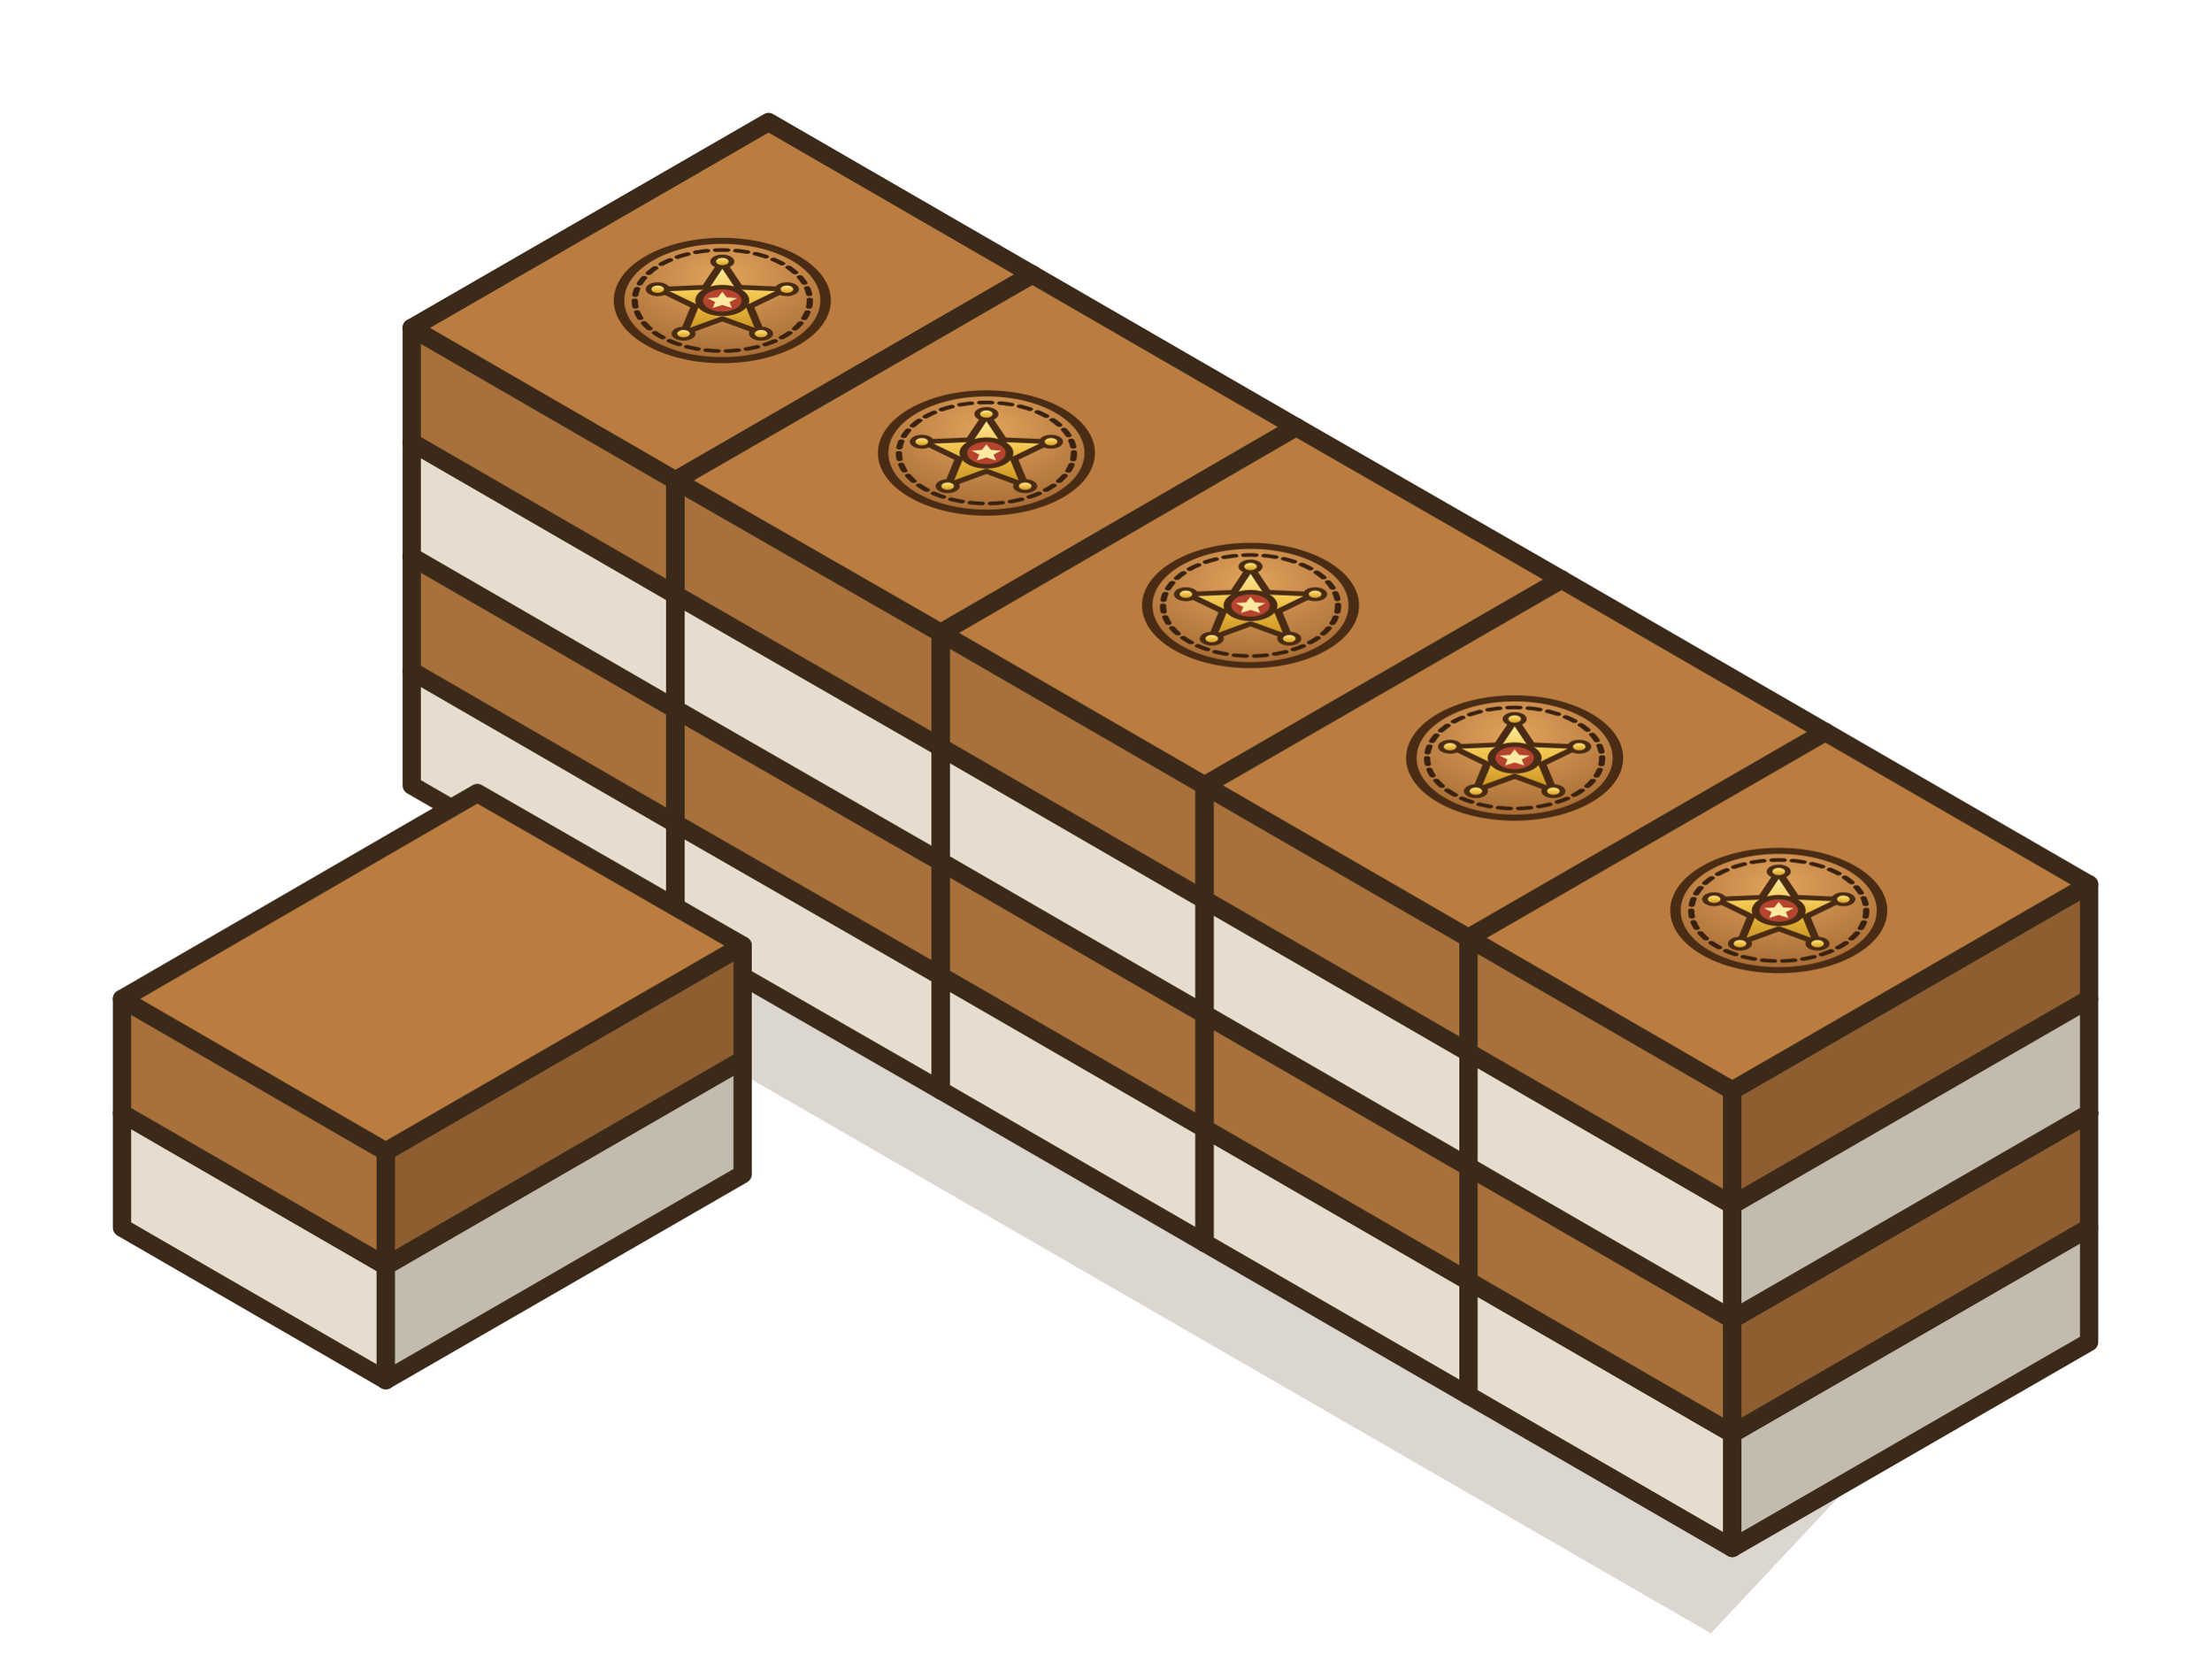
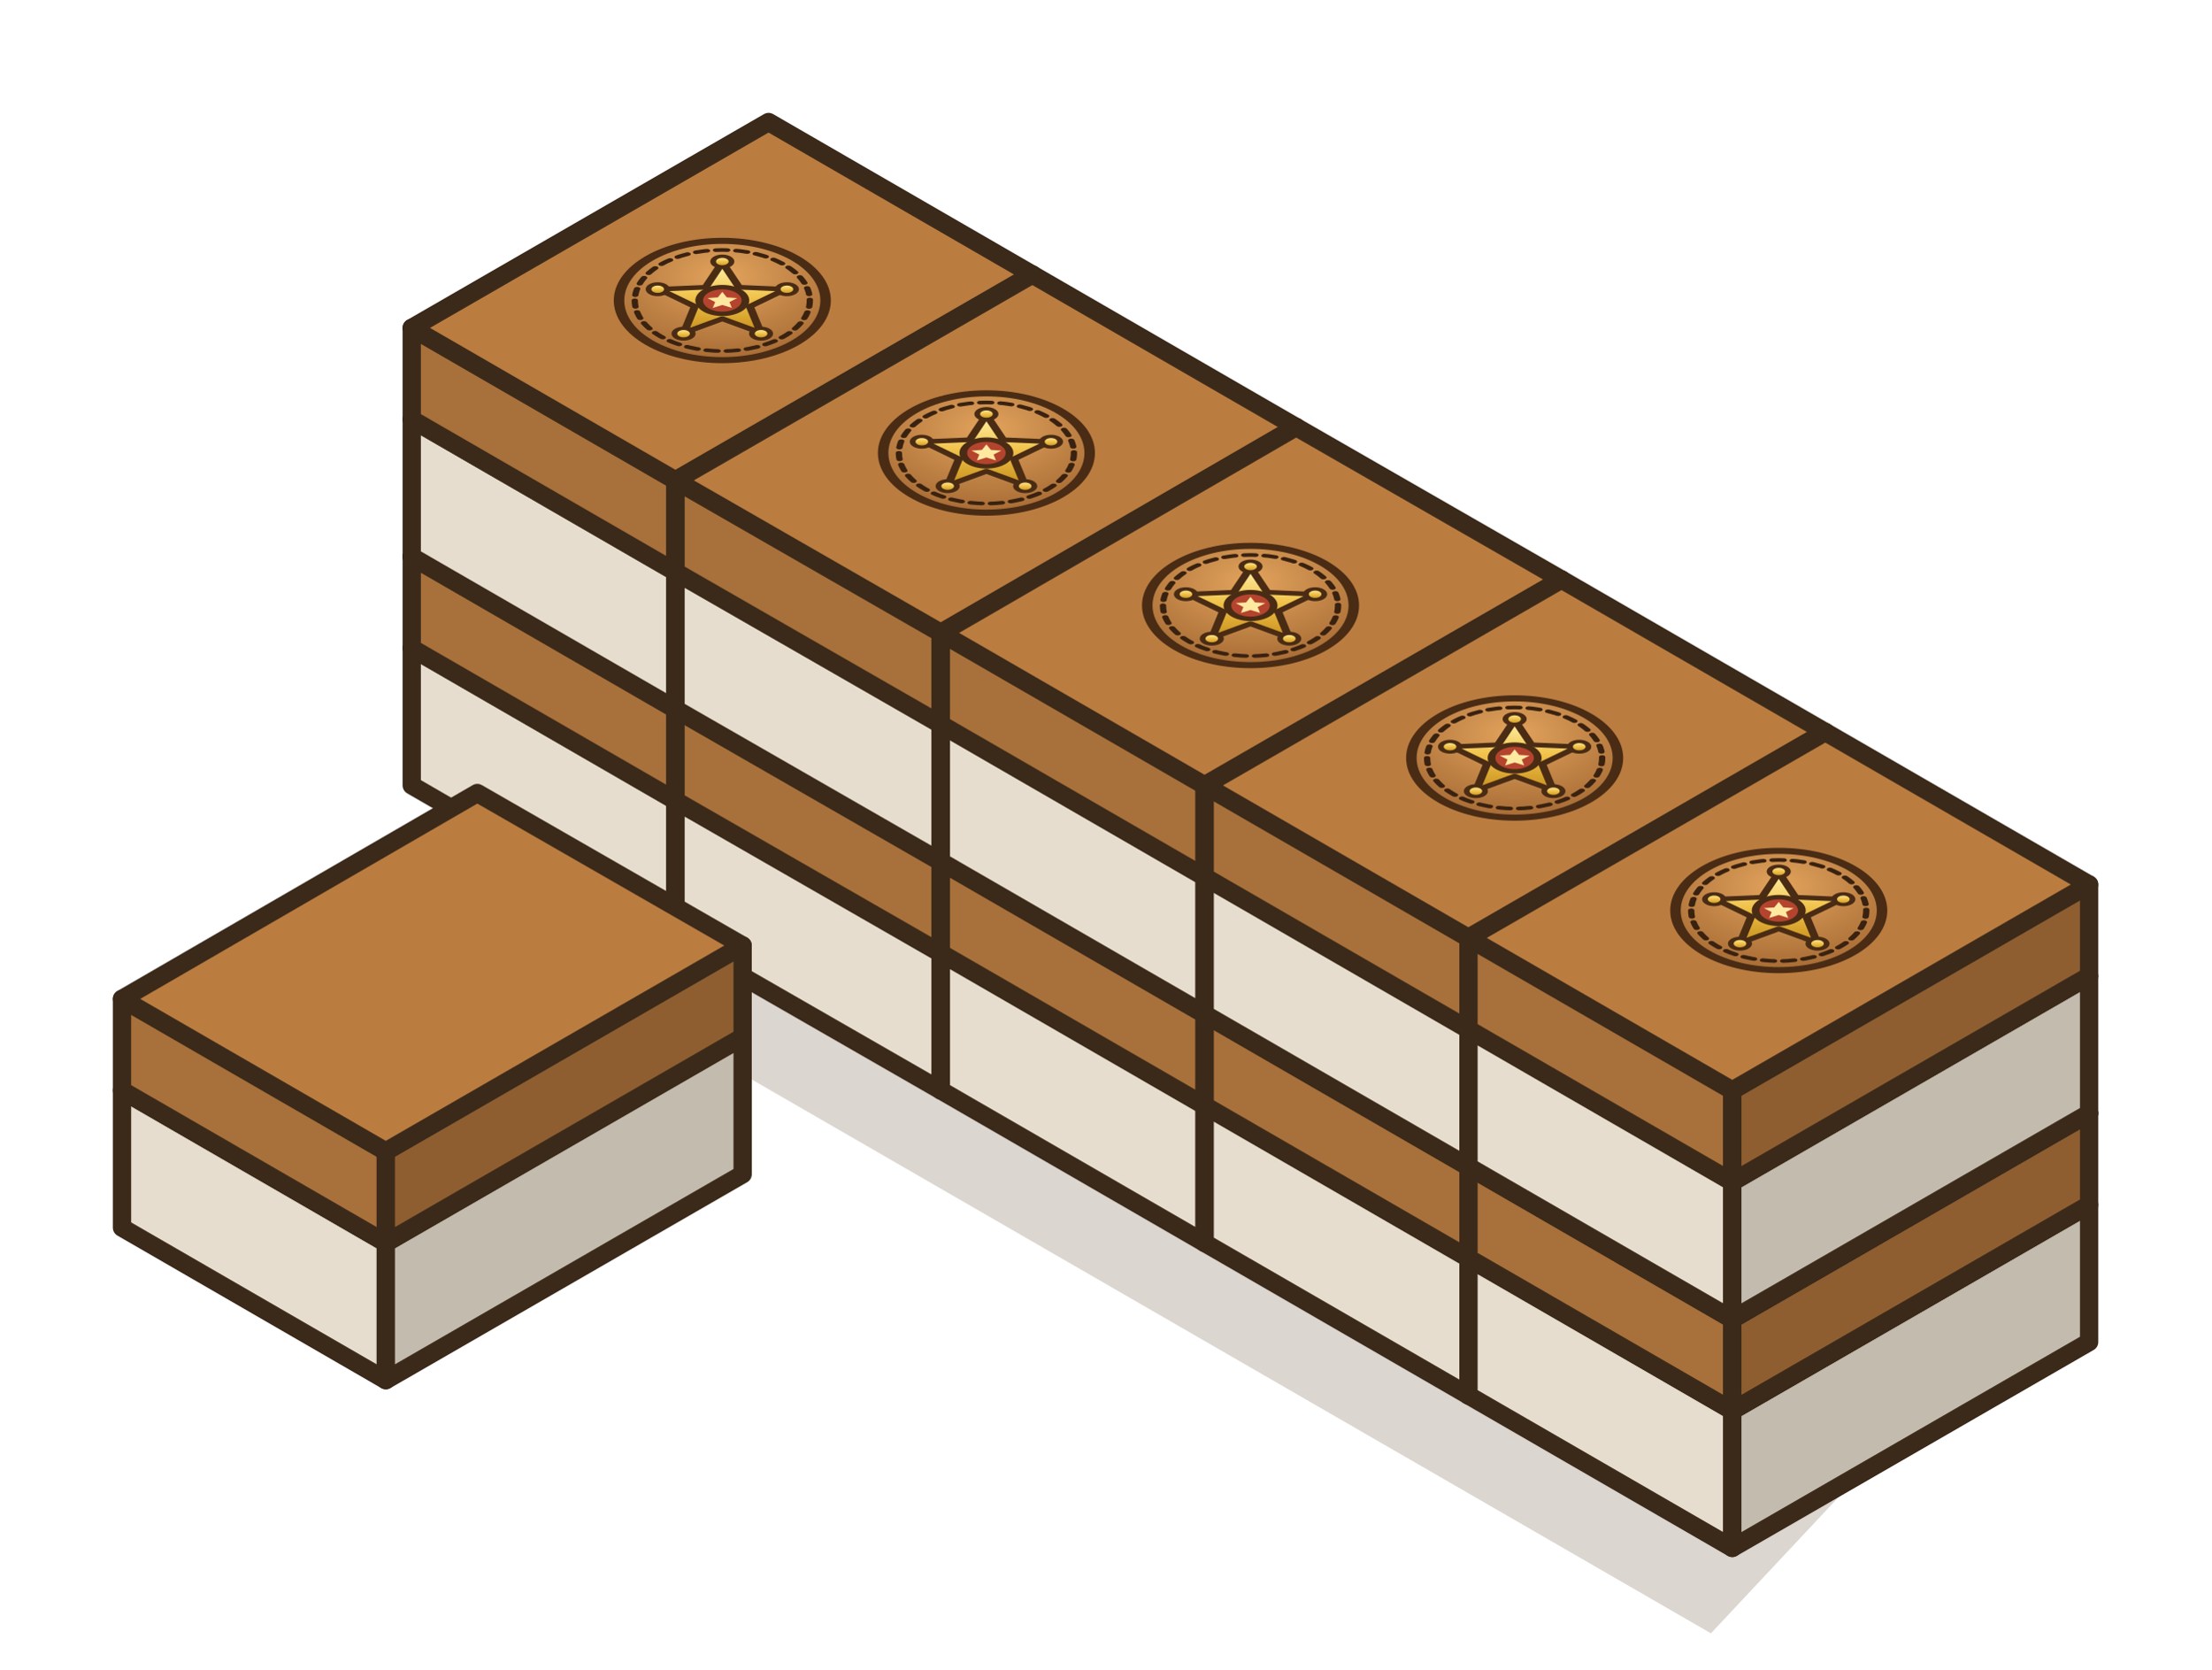
<svg xmlns="http://www.w3.org/2000/svg" viewBox="-50.4 -38.0 145.0 109.5" role="img" aria-label="Segmento de muro de fichas">
  <defs>
    <g id="emb">
      <defs>
        <radialGradient id="embg-bg" cx=".5" cy=".3" r=".85">
          <stop offset="0" stop-color="#e2a35c" />
          <stop offset="1" stop-color="#9a5f2c" />
        </radialGradient>
        <linearGradient id="embg-gold" x1="0" y1="0" x2="0" y2="1">
          <stop offset="0" stop-color="#fff0a8" />
          <stop offset=".5" stop-color="#f0c24a" />
          <stop offset="1" stop-color="#c8901c" />
        </linearGradient>
      </defs>
      <circle cx="32" cy="32" r="29.5" fill="url(#embg-bg)" stroke="#4a2c14" stroke-width="3" />
      <circle cx="32" cy="32" r="25" fill="none" stroke="#3a2210" stroke-width="1.8" stroke-dasharray="3.2 2.6" stroke-linecap="round" />
      <path transform="translate(5.760 5.760) scale(.82)" d="M32 9 37.8 24 54 25.2 41.600 35.600 45.400 51.500 32 43 18.600 51.500 22.400 35.600 10 25.200 26.200 24Z" fill="url(#embg-gold)" stroke="#4a2c14" stroke-width="2.8" stroke-linejoin="round" />
      <g fill="url(#embg-gold)" stroke="#4a2c14" stroke-width="2" transform="translate(5.760 5.760) scale(.82)">
        <circle cx="32" cy="8.500" r="3.200" />
        <circle cx="54.500" cy="25.200" r="3.200" />
        <circle cx="45.500" cy="52" r="3.200" />
        <circle cx="18.500" cy="52" r="3.200" />
        <circle cx="9.500" cy="25.200" r="3.200" />
      </g>
      <circle cx="32" cy="32" r="6.600" fill="#b5442f" stroke="#4a2c14" stroke-width="2.2" />
      <path transform="translate(32 32) scale(.85) translate(-32 -32)" d="M32 27 33.500 30.200l3.500.4-2.600 2.300.8 3.400L32 34.600l-3.200 1.700.8-3.400-2.600-2.300 3.500-.4Z" fill="#ffe9a0" />
    </g>
  </defs>
  <g>
    <polygon points="-6.9,0.0 79.7,50.0 61.8,69.1 -25.5,18.7" fill="rgba(80,50,20,0.20)" />
-     <polygon points="-23.4,13.5 -6.1,23.5 -6.1,16.0 -23.4,6.0" fill="#e6ddce" stroke="#3b2a1a" stroke-width="1.2" stroke-linejoin="round" />
-     <polygon points="17.3,10.0 -6.1,23.5 -6.1,16.0 17.3,2.5" fill="#c2bbae" stroke="#3b2a1a" stroke-width="1.2" stroke-linejoin="round" />
-     <polygon points="-23.4,6.0 -6.1,16.0 -6.1,8.5 -23.4,-1.5" fill="#a8703a" stroke="#3b2a1a" stroke-width="1.2" stroke-linejoin="round" />
-     <polygon points="17.3,2.5 -6.1,16.0 -6.1,8.5 17.3,-5.0" fill="#8e5e31" stroke="#3b2a1a" stroke-width="1.2" stroke-linejoin="round" />
+     <polygon points="-23.4,13.5 -6.1,23.5 -6.1,14.5 -23.4,4.5" fill="#e6ddce" stroke="#3b2a1a" stroke-width="1.2" stroke-linejoin="round" />
+     <polygon points="17.3,10.0 -6.1,23.5 -6.1,14.5 17.3,1.0" fill="#c2bbae" stroke="#3b2a1a" stroke-width="1.2" stroke-linejoin="round" />
+     <polygon points="-23.4,4.5 -6.1,14.5 -6.1,8.5 -23.4,-1.5" fill="#a8703a" stroke="#3b2a1a" stroke-width="1.2" stroke-linejoin="round" />
+     <polygon points="17.3,1.0 -6.1,14.5 -6.1,8.5 17.3,-5.0" fill="#8e5e31" stroke="#3b2a1a" stroke-width="1.2" stroke-linejoin="round" />
    <polygon points="0.0,-15.0 17.3,-5.0 -6.1,8.5 -23.4,-1.5" fill="#bb7c40" stroke="#3b2a1a" stroke-width="1.2" stroke-linejoin="round" />
-     <polygon points="-23.4,-1.5 -6.1,8.5 -6.1,1.0 -23.4,-9.0" fill="#e6ddce" stroke="#3b2a1a" stroke-width="1.2" stroke-linejoin="round" />
-     <polygon points="17.3,-5.0 -6.1,8.5 -6.1,1.0 17.3,-12.5" fill="#c2bbae" stroke="#3b2a1a" stroke-width="1.2" stroke-linejoin="round" />
-     <polygon points="-23.4,-9.0 -6.1,1.0 -6.1,-6.5 -23.4,-16.5" fill="#a8703a" stroke="#3b2a1a" stroke-width="1.2" stroke-linejoin="round" />
-     <polygon points="17.3,-12.5 -6.1,1.0 -6.1,-6.5 17.3,-20.0" fill="#8e5e31" stroke="#3b2a1a" stroke-width="1.2" stroke-linejoin="round" />
+     <polygon points="-23.4,-1.5 -6.1,8.5 -6.1,-0.5 -23.4,-10.5" fill="#e6ddce" stroke="#3b2a1a" stroke-width="1.2" stroke-linejoin="round" />
+     <polygon points="17.3,-5.0 -6.1,8.5 -6.1,-0.5 17.3,-14.0" fill="#c2bbae" stroke="#3b2a1a" stroke-width="1.2" stroke-linejoin="round" />
+     <polygon points="-23.4,-10.5 -6.1,-0.5 -6.1,-6.5 -23.4,-16.5" fill="#a8703a" stroke="#3b2a1a" stroke-width="1.2" stroke-linejoin="round" />
+     <polygon points="17.3,-14.0 -6.1,-0.5 -6.1,-6.5 17.3,-20.0" fill="#8e5e31" stroke="#3b2a1a" stroke-width="1.2" stroke-linejoin="round" />
    <polygon points="0.0,-30.0 17.3,-20.0 -6.1,-6.5 -23.4,-16.5" fill="#bb7c40" stroke="#3b2a1a" stroke-width="1.2" stroke-linejoin="round" />
    <use href="#emb" transform="matrix(0.2296 0 0 0.1326 -10.38 -22.54)" />
-     <polygon points="-6.1,23.5 11.3,33.5 11.3,26.0 -6.1,16.0" fill="#e6ddce" stroke="#3b2a1a" stroke-width="1.2" stroke-linejoin="round" />
-     <polygon points="34.6,20.0 11.3,33.5 11.3,26.0 34.6,12.5" fill="#c2bbae" stroke="#3b2a1a" stroke-width="1.2" stroke-linejoin="round" />
-     <polygon points="-6.1,16.0 11.3,26.0 11.3,18.5 -6.1,8.5" fill="#a8703a" stroke="#3b2a1a" stroke-width="1.2" stroke-linejoin="round" />
-     <polygon points="34.6,12.5 11.3,26.0 11.3,18.5 34.6,5.0" fill="#8e5e31" stroke="#3b2a1a" stroke-width="1.2" stroke-linejoin="round" />
+     <polygon points="-6.1,23.5 11.3,33.5 11.3,24.5 -6.1,14.5" fill="#e6ddce" stroke="#3b2a1a" stroke-width="1.2" stroke-linejoin="round" />
+     <polygon points="34.6,20.0 11.3,33.5 11.3,24.5 34.6,11.0" fill="#c2bbae" stroke="#3b2a1a" stroke-width="1.2" stroke-linejoin="round" />
+     <polygon points="-6.1,14.5 11.3,24.5 11.3,18.5 -6.1,8.5" fill="#a8703a" stroke="#3b2a1a" stroke-width="1.2" stroke-linejoin="round" />
+     <polygon points="34.6,11.0 11.3,24.5 11.3,18.5 34.6,5.0" fill="#8e5e31" stroke="#3b2a1a" stroke-width="1.2" stroke-linejoin="round" />
    <polygon points="17.3,-5.0 34.6,5.0 11.3,18.5 -6.1,8.5" fill="#bb7c40" stroke="#3b2a1a" stroke-width="1.2" stroke-linejoin="round" />
-     <polygon points="-6.1,8.5 11.3,18.5 11.3,11.0 -6.1,1.0" fill="#e6ddce" stroke="#3b2a1a" stroke-width="1.2" stroke-linejoin="round" />
-     <polygon points="34.6,5.0 11.3,18.5 11.3,11.0 34.6,-2.5" fill="#c2bbae" stroke="#3b2a1a" stroke-width="1.2" stroke-linejoin="round" />
-     <polygon points="-6.1,1.0 11.3,11.0 11.3,3.5 -6.1,-6.5" fill="#a8703a" stroke="#3b2a1a" stroke-width="1.2" stroke-linejoin="round" />
-     <polygon points="34.6,-2.5 11.3,11.0 11.3,3.5 34.6,-10.0" fill="#8e5e31" stroke="#3b2a1a" stroke-width="1.2" stroke-linejoin="round" />
+     <polygon points="-6.1,8.5 11.3,18.5 11.3,9.5 -6.1,-0.5" fill="#e6ddce" stroke="#3b2a1a" stroke-width="1.2" stroke-linejoin="round" />
+     <polygon points="34.6,5.0 11.3,18.5 11.3,9.5 34.6,-4.0" fill="#c2bbae" stroke="#3b2a1a" stroke-width="1.2" stroke-linejoin="round" />
+     <polygon points="-6.1,-0.5 11.3,9.5 11.3,3.5 -6.1,-6.5" fill="#a8703a" stroke="#3b2a1a" stroke-width="1.2" stroke-linejoin="round" />
+     <polygon points="34.6,-4.0 11.3,9.5 11.3,3.5 34.6,-10.0" fill="#8e5e31" stroke="#3b2a1a" stroke-width="1.2" stroke-linejoin="round" />
    <polygon points="17.3,-20.0 34.6,-10.0 11.3,3.5 -6.1,-6.5" fill="#bb7c40" stroke="#3b2a1a" stroke-width="1.2" stroke-linejoin="round" />
    <use href="#emb" transform="matrix(0.2296 0 0 0.1326 6.94 -12.54)" />
-     <polygon points="11.3,33.5 28.6,43.5 28.6,36.0 11.3,26.0" fill="#e6ddce" stroke="#3b2a1a" stroke-width="1.2" stroke-linejoin="round" />
-     <polygon points="52.0,30.0 28.6,43.5 28.6,36.0 52.0,22.5" fill="#c2bbae" stroke="#3b2a1a" stroke-width="1.2" stroke-linejoin="round" />
-     <polygon points="11.3,26.0 28.6,36.0 28.6,28.5 11.3,18.5" fill="#a8703a" stroke="#3b2a1a" stroke-width="1.2" stroke-linejoin="round" />
-     <polygon points="52.0,22.5 28.6,36.0 28.6,28.5 52.0,15.0" fill="#8e5e31" stroke="#3b2a1a" stroke-width="1.2" stroke-linejoin="round" />
+     <polygon points="11.3,33.5 28.6,43.5 28.6,34.5 11.3,24.5" fill="#e6ddce" stroke="#3b2a1a" stroke-width="1.2" stroke-linejoin="round" />
+     <polygon points="52.0,30.0 28.6,43.5 28.6,34.5 52.0,21.0" fill="#c2bbae" stroke="#3b2a1a" stroke-width="1.2" stroke-linejoin="round" />
+     <polygon points="11.3,24.5 28.6,34.5 28.6,28.5 11.3,18.5" fill="#a8703a" stroke="#3b2a1a" stroke-width="1.2" stroke-linejoin="round" />
+     <polygon points="52.0,21.0 28.6,34.5 28.6,28.5 52.0,15.0" fill="#8e5e31" stroke="#3b2a1a" stroke-width="1.2" stroke-linejoin="round" />
    <polygon points="34.6,5.0 52.0,15.0 28.6,28.5 11.3,18.5" fill="#bb7c40" stroke="#3b2a1a" stroke-width="1.2" stroke-linejoin="round" />
-     <polygon points="11.3,18.5 28.6,28.5 28.6,21.0 11.3,11.0" fill="#e6ddce" stroke="#3b2a1a" stroke-width="1.2" stroke-linejoin="round" />
-     <polygon points="52.0,15.0 28.6,28.5 28.6,21.0 52.0,7.5" fill="#c2bbae" stroke="#3b2a1a" stroke-width="1.2" stroke-linejoin="round" />
-     <polygon points="11.3,11.0 28.6,21.0 28.6,13.5 11.3,3.5" fill="#a8703a" stroke="#3b2a1a" stroke-width="1.2" stroke-linejoin="round" />
-     <polygon points="52.0,7.5 28.6,21.0 28.6,13.5 52.0,0.0" fill="#8e5e31" stroke="#3b2a1a" stroke-width="1.2" stroke-linejoin="round" />
+     <polygon points="11.3,18.5 28.6,28.5 28.6,19.5 11.3,9.5" fill="#e6ddce" stroke="#3b2a1a" stroke-width="1.2" stroke-linejoin="round" />
+     <polygon points="52.0,15.0 28.6,28.5 28.6,19.5 52.0,6.0" fill="#c2bbae" stroke="#3b2a1a" stroke-width="1.2" stroke-linejoin="round" />
+     <polygon points="11.3,9.5 28.6,19.5 28.6,13.5 11.3,3.5" fill="#a8703a" stroke="#3b2a1a" stroke-width="1.2" stroke-linejoin="round" />
+     <polygon points="52.0,6.0 28.6,19.5 28.6,13.5 52.0,0.0" fill="#8e5e31" stroke="#3b2a1a" stroke-width="1.2" stroke-linejoin="round" />
    <polygon points="34.6,-10.0 52.0,0.0 28.6,13.5 11.3,3.5" fill="#bb7c40" stroke="#3b2a1a" stroke-width="1.2" stroke-linejoin="round" />
    <use href="#emb" transform="matrix(0.2296 0 0 0.1326 24.26 -2.54)" />
-     <polygon points="-42.4,42.5 -25.1,52.5 -25.1,45.0 -42.4,35.0" fill="#e6ddce" stroke="#3b2a1a" stroke-width="1.2" stroke-linejoin="round" />
-     <polygon points="-1.7,39.0 -25.1,52.5 -25.1,45.0 -1.7,31.5" fill="#c2bbae" stroke="#3b2a1a" stroke-width="1.2" stroke-linejoin="round" />
-     <polygon points="-42.4,35.0 -25.1,45.0 -25.1,37.5 -42.4,27.5" fill="#a8703a" stroke="#3b2a1a" stroke-width="1.2" stroke-linejoin="round" />
-     <polygon points="-1.7,31.5 -25.1,45.0 -25.1,37.5 -1.7,24.0" fill="#8e5e31" stroke="#3b2a1a" stroke-width="1.2" stroke-linejoin="round" />
+     <polygon points="-42.4,42.5 -25.1,52.5 -25.1,43.5 -42.4,33.5" fill="#e6ddce" stroke="#3b2a1a" stroke-width="1.2" stroke-linejoin="round" />
+     <polygon points="-1.7,39.0 -25.1,52.5 -25.1,43.5 -1.7,30.0" fill="#c2bbae" stroke="#3b2a1a" stroke-width="1.2" stroke-linejoin="round" />
+     <polygon points="-42.4,33.5 -25.1,43.5 -25.1,37.5 -42.4,27.5" fill="#a8703a" stroke="#3b2a1a" stroke-width="1.2" stroke-linejoin="round" />
+     <polygon points="-1.7,30.0 -25.1,43.5 -25.1,37.5 -1.7,24.0" fill="#8e5e31" stroke="#3b2a1a" stroke-width="1.2" stroke-linejoin="round" />
    <polygon points="-19.1,14.0 -1.7,24.0 -25.1,37.5 -42.4,27.5" fill="#bb7c40" stroke="#3b2a1a" stroke-width="1.2" stroke-linejoin="round" />
-     <polygon points="28.6,43.5 45.9,53.5 45.9,46.0 28.6,36.0" fill="#e6ddce" stroke="#3b2a1a" stroke-width="1.2" stroke-linejoin="round" />
-     <polygon points="69.3,40.0 45.9,53.5 45.9,46.0 69.3,32.5" fill="#c2bbae" stroke="#3b2a1a" stroke-width="1.2" stroke-linejoin="round" />
-     <polygon points="28.6,36.0 45.9,46.0 45.9,38.5 28.6,28.5" fill="#a8703a" stroke="#3b2a1a" stroke-width="1.2" stroke-linejoin="round" />
-     <polygon points="69.3,32.5 45.9,46.0 45.9,38.5 69.3,25.0" fill="#8e5e31" stroke="#3b2a1a" stroke-width="1.2" stroke-linejoin="round" />
+     <polygon points="28.6,43.5 45.9,53.5 45.9,44.5 28.6,34.5" fill="#e6ddce" stroke="#3b2a1a" stroke-width="1.2" stroke-linejoin="round" />
+     <polygon points="69.3,40.0 45.9,53.5 45.9,44.5 69.3,31.0" fill="#c2bbae" stroke="#3b2a1a" stroke-width="1.2" stroke-linejoin="round" />
+     <polygon points="28.6,34.5 45.9,44.5 45.9,38.5 28.6,28.5" fill="#a8703a" stroke="#3b2a1a" stroke-width="1.2" stroke-linejoin="round" />
+     <polygon points="69.3,31.0 45.9,44.5 45.9,38.5 69.3,25.0" fill="#8e5e31" stroke="#3b2a1a" stroke-width="1.2" stroke-linejoin="round" />
    <polygon points="52.0,15.0 69.3,25.0 45.9,38.5 28.6,28.5" fill="#bb7c40" stroke="#3b2a1a" stroke-width="1.2" stroke-linejoin="round" />
-     <polygon points="28.6,28.5 45.9,38.5 45.9,31.0 28.6,21.0" fill="#e6ddce" stroke="#3b2a1a" stroke-width="1.2" stroke-linejoin="round" />
-     <polygon points="69.3,25.0 45.9,38.5 45.9,31.0 69.3,17.5" fill="#c2bbae" stroke="#3b2a1a" stroke-width="1.2" stroke-linejoin="round" />
-     <polygon points="28.6,21.0 45.9,31.0 45.9,23.5 28.6,13.5" fill="#a8703a" stroke="#3b2a1a" stroke-width="1.2" stroke-linejoin="round" />
-     <polygon points="69.3,17.5 45.9,31.0 45.9,23.5 69.3,10.0" fill="#8e5e31" stroke="#3b2a1a" stroke-width="1.2" stroke-linejoin="round" />
+     <polygon points="28.6,28.5 45.9,38.5 45.9,29.5 28.6,19.5" fill="#e6ddce" stroke="#3b2a1a" stroke-width="1.2" stroke-linejoin="round" />
+     <polygon points="69.3,25.0 45.9,38.5 45.9,29.5 69.3,16.0" fill="#c2bbae" stroke="#3b2a1a" stroke-width="1.2" stroke-linejoin="round" />
+     <polygon points="28.6,19.5 45.9,29.5 45.9,23.5 28.6,13.5" fill="#a8703a" stroke="#3b2a1a" stroke-width="1.2" stroke-linejoin="round" />
+     <polygon points="69.3,16.0 45.9,29.5 45.9,23.5 69.3,10.0" fill="#8e5e31" stroke="#3b2a1a" stroke-width="1.2" stroke-linejoin="round" />
    <polygon points="52.0,0.0 69.3,10.0 45.9,23.5 28.6,13.5" fill="#bb7c40" stroke="#3b2a1a" stroke-width="1.2" stroke-linejoin="round" />
    <use href="#emb" transform="matrix(0.2296 0 0 0.1326 41.58 7.46)" />
-     <polygon points="45.9,53.5 63.2,63.5 63.2,56.0 45.9,46.0" fill="#e6ddce" stroke="#3b2a1a" stroke-width="1.2" stroke-linejoin="round" />
-     <polygon points="86.6,50.0 63.2,63.5 63.2,56.0 86.6,42.5" fill="#c2bbae" stroke="#3b2a1a" stroke-width="1.2" stroke-linejoin="round" />
-     <polygon points="45.9,46.0 63.2,56.0 63.2,48.5 45.9,38.5" fill="#a8703a" stroke="#3b2a1a" stroke-width="1.2" stroke-linejoin="round" />
-     <polygon points="86.6,42.5 63.2,56.0 63.2,48.5 86.6,35.0" fill="#8e5e31" stroke="#3b2a1a" stroke-width="1.2" stroke-linejoin="round" />
+     <polygon points="45.9,53.5 63.2,63.5 63.2,54.5 45.9,44.5" fill="#e6ddce" stroke="#3b2a1a" stroke-width="1.2" stroke-linejoin="round" />
+     <polygon points="86.6,50.0 63.2,63.5 63.2,54.5 86.6,41.0" fill="#c2bbae" stroke="#3b2a1a" stroke-width="1.2" stroke-linejoin="round" />
+     <polygon points="45.9,44.5 63.2,54.5 63.2,48.5 45.9,38.5" fill="#a8703a" stroke="#3b2a1a" stroke-width="1.2" stroke-linejoin="round" />
+     <polygon points="86.6,41.0 63.2,54.5 63.2,48.5 86.6,35.0" fill="#8e5e31" stroke="#3b2a1a" stroke-width="1.2" stroke-linejoin="round" />
    <polygon points="69.3,25.0 86.6,35.0 63.2,48.5 45.9,38.5" fill="#bb7c40" stroke="#3b2a1a" stroke-width="1.2" stroke-linejoin="round" />
-     <polygon points="45.9,38.5 63.2,48.5 63.2,41.0 45.9,31.0" fill="#e6ddce" stroke="#3b2a1a" stroke-width="1.2" stroke-linejoin="round" />
-     <polygon points="86.6,35.0 63.2,48.5 63.2,41.0 86.6,27.5" fill="#c2bbae" stroke="#3b2a1a" stroke-width="1.2" stroke-linejoin="round" />
-     <polygon points="45.9,31.0 63.2,41.0 63.2,33.5 45.9,23.5" fill="#a8703a" stroke="#3b2a1a" stroke-width="1.2" stroke-linejoin="round" />
-     <polygon points="86.6,27.5 63.2,41.0 63.2,33.5 86.6,20.0" fill="#8e5e31" stroke="#3b2a1a" stroke-width="1.2" stroke-linejoin="round" />
+     <polygon points="45.9,38.5 63.2,48.5 63.2,39.5 45.9,29.5" fill="#e6ddce" stroke="#3b2a1a" stroke-width="1.2" stroke-linejoin="round" />
+     <polygon points="86.6,35.0 63.2,48.5 63.2,39.5 86.6,26.0" fill="#c2bbae" stroke="#3b2a1a" stroke-width="1.2" stroke-linejoin="round" />
+     <polygon points="45.9,29.5 63.2,39.5 63.2,33.5 45.9,23.5" fill="#a8703a" stroke="#3b2a1a" stroke-width="1.2" stroke-linejoin="round" />
+     <polygon points="86.6,26.0 63.2,39.5 63.2,33.5 86.6,20.0" fill="#8e5e31" stroke="#3b2a1a" stroke-width="1.2" stroke-linejoin="round" />
    <polygon points="69.3,10.0 86.6,20.0 63.2,33.5 45.9,23.5" fill="#bb7c40" stroke="#3b2a1a" stroke-width="1.2" stroke-linejoin="round" />
    <use href="#emb" transform="matrix(0.2296 0 0 0.1326 58.90 17.46)" />
  </g>
</svg>
